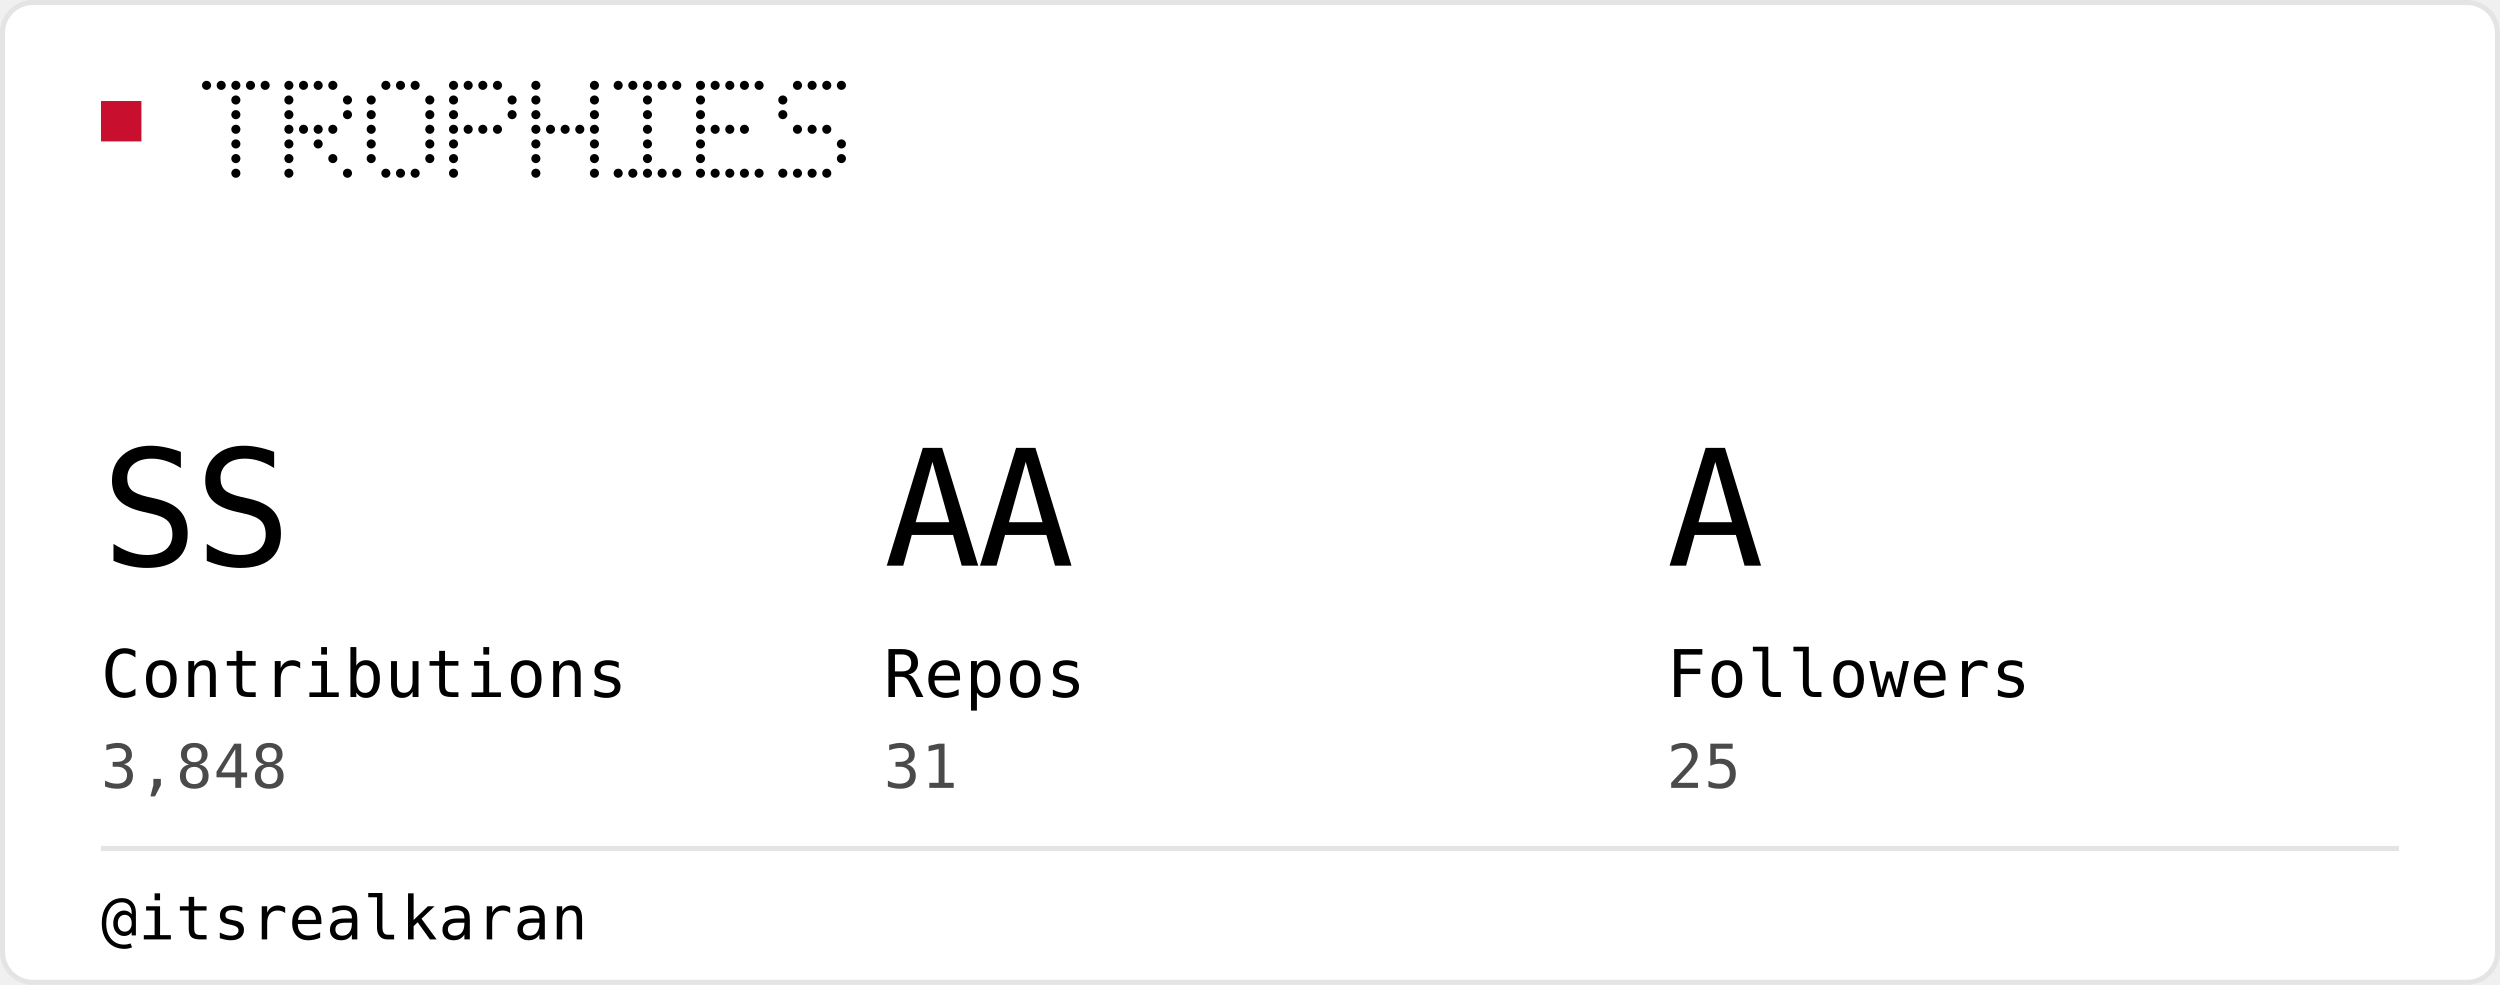
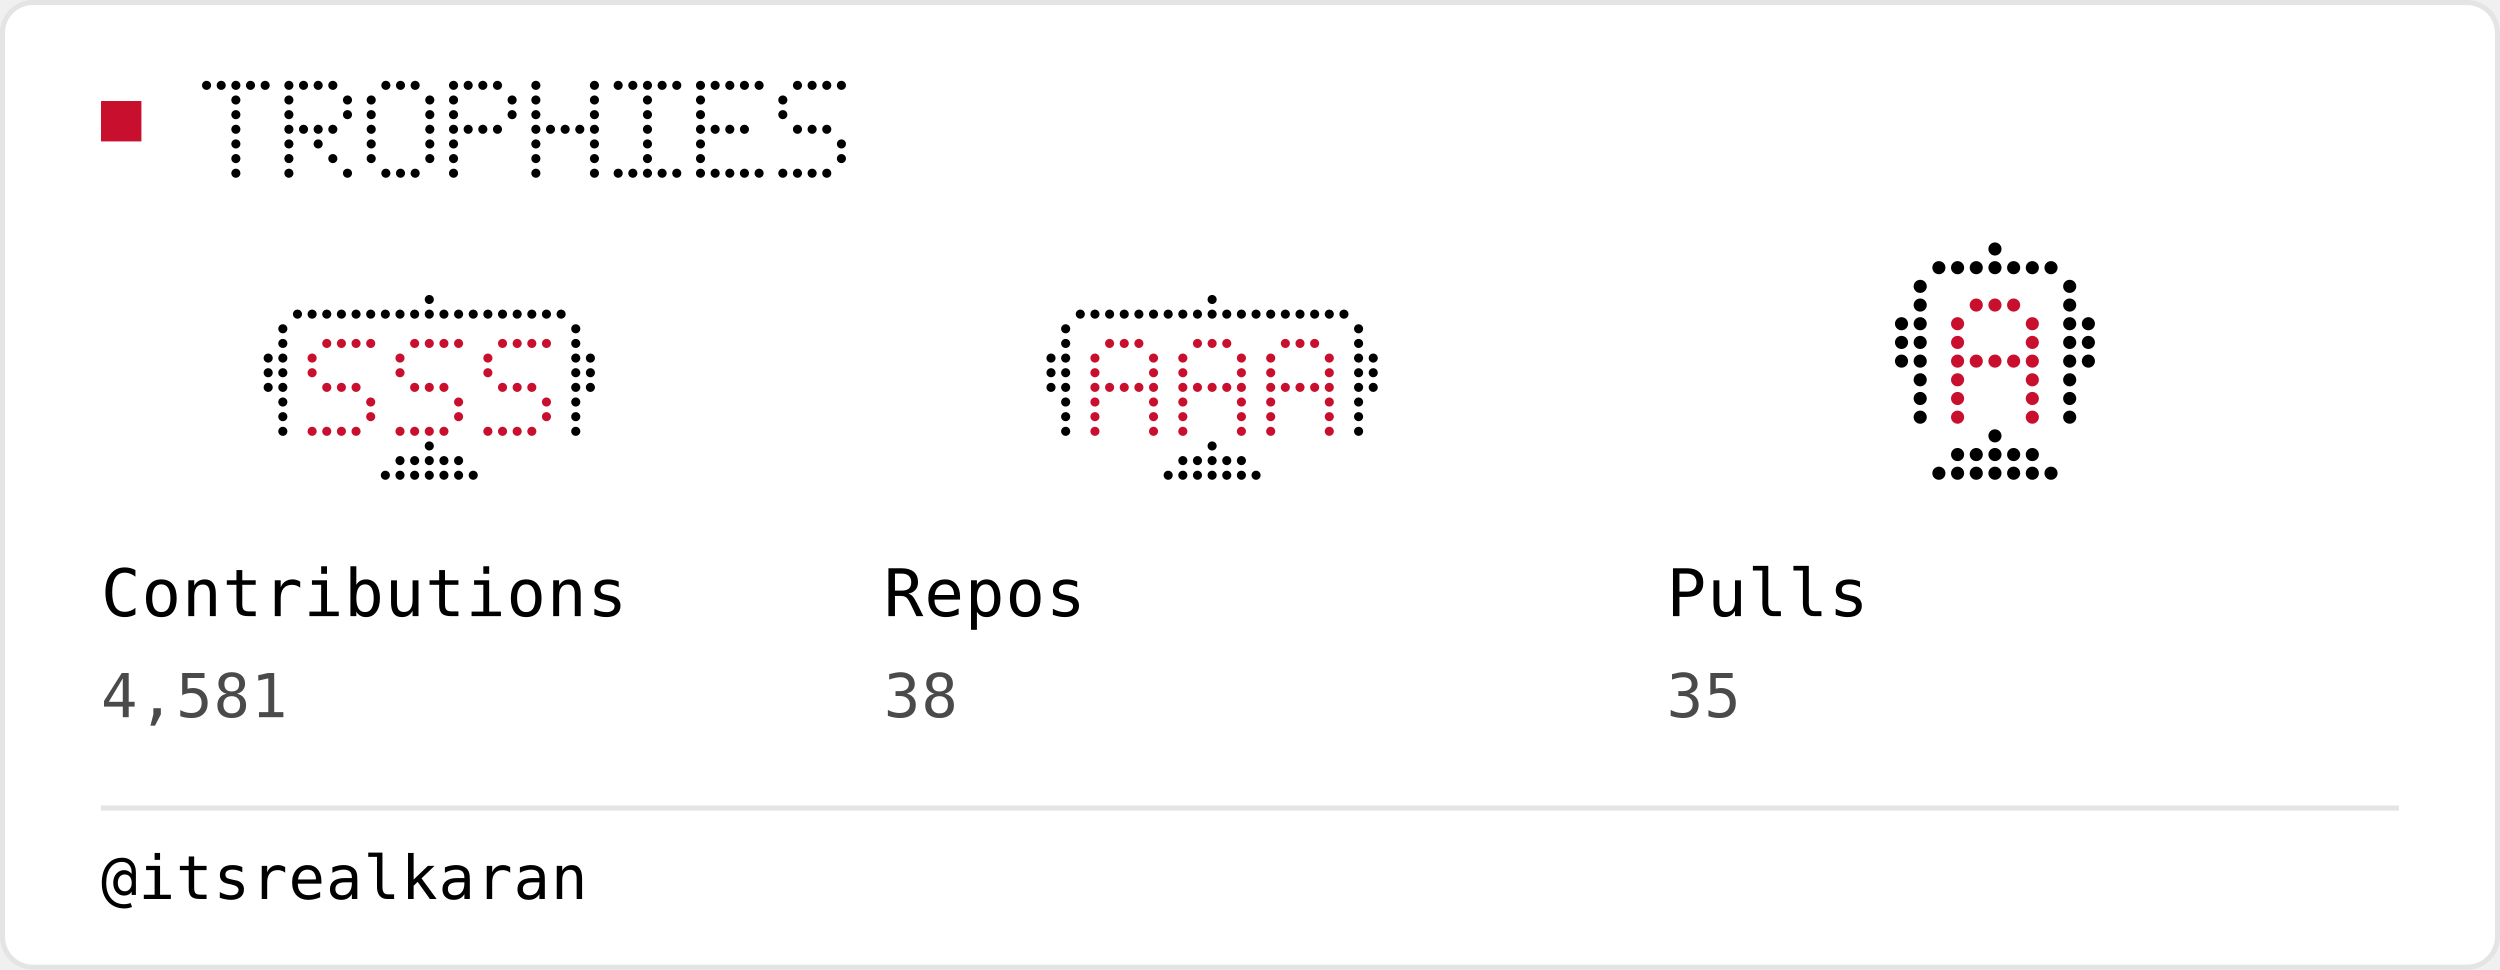
- <svg xmlns="http://www.w3.org/2000/svg" width="495" height="195" viewBox="0 0 495 195" role="img">
-   <rect x="0.5" y="0.5" width="494" height="194" rx="6" fill="#FFFFFF" stroke="#E4E4E4" stroke-width="1" />
+ <svg xmlns="http://www.w3.org/2000/svg" width="495" height="192" viewBox="0 0 495 192" role="img">
+   <rect x="0.5" y="0.5" width="494" height="191" rx="6" fill="#FFFFFF" stroke="#E4E4E4" stroke-width="1" />
  <rect x="20" y="20" width="8" height="8" fill="#C8102E" />
  <circle cx="40.9" cy="16.9" r="0.90" fill="#000000" />
  <circle cx="43.8" cy="16.9" r="0.90" fill="#000000" />
  <circle cx="46.7" cy="16.9" r="0.90" fill="#000000" />
  <circle cx="49.6" cy="16.9" r="0.90" fill="#000000" />
  <circle cx="52.5" cy="16.9" r="0.90" fill="#000000" />
  <circle cx="46.7" cy="19.8" r="0.90" fill="#000000" />
  <circle cx="46.7" cy="22.7" r="0.90" fill="#000000" />
  <circle cx="46.7" cy="25.6" r="0.90" fill="#000000" />
  <circle cx="46.7" cy="28.5" r="0.90" fill="#000000" />
  <circle cx="46.7" cy="31.4" r="0.90" fill="#000000" />
  <circle cx="46.7" cy="34.3" r="0.90" fill="#000000" />
  <circle cx="57.2" cy="16.9" r="0.90" fill="#000000" />
  <circle cx="60.1" cy="16.9" r="0.90" fill="#000000" />
  <circle cx="63.0" cy="16.9" r="0.90" fill="#000000" />
  <circle cx="65.9" cy="16.9" r="0.90" fill="#000000" />
  <circle cx="57.2" cy="19.8" r="0.90" fill="#000000" />
  <circle cx="68.8" cy="19.8" r="0.90" fill="#000000" />
  <circle cx="57.2" cy="22.7" r="0.90" fill="#000000" />
  <circle cx="68.8" cy="22.7" r="0.90" fill="#000000" />
  <circle cx="57.2" cy="25.6" r="0.90" fill="#000000" />
  <circle cx="60.1" cy="25.6" r="0.90" fill="#000000" />
  <circle cx="63.0" cy="25.6" r="0.90" fill="#000000" />
  <circle cx="65.9" cy="25.6" r="0.90" fill="#000000" />
  <circle cx="57.2" cy="28.5" r="0.90" fill="#000000" />
  <circle cx="63.0" cy="28.5" r="0.90" fill="#000000" />
  <circle cx="57.2" cy="31.4" r="0.90" fill="#000000" />
  <circle cx="65.9" cy="31.4" r="0.90" fill="#000000" />
  <circle cx="57.2" cy="34.3" r="0.90" fill="#000000" />
  <circle cx="68.8" cy="34.3" r="0.90" fill="#000000" />
  <circle cx="76.4" cy="16.9" r="0.90" fill="#000000" />
  <circle cx="79.3" cy="16.9" r="0.90" fill="#000000" />
  <circle cx="82.2" cy="16.9" r="0.90" fill="#000000" />
  <circle cx="73.5" cy="19.8" r="0.90" fill="#000000" />
  <circle cx="85.1" cy="19.8" r="0.90" fill="#000000" />
  <circle cx="73.5" cy="22.7" r="0.90" fill="#000000" />
  <circle cx="85.1" cy="22.7" r="0.90" fill="#000000" />
  <circle cx="73.5" cy="25.6" r="0.90" fill="#000000" />
  <circle cx="85.1" cy="25.6" r="0.90" fill="#000000" />
  <circle cx="73.5" cy="28.5" r="0.90" fill="#000000" />
  <circle cx="85.1" cy="28.5" r="0.90" fill="#000000" />
  <circle cx="73.5" cy="31.4" r="0.90" fill="#000000" />
  <circle cx="85.1" cy="31.4" r="0.90" fill="#000000" />
  <circle cx="76.4" cy="34.3" r="0.90" fill="#000000" />
  <circle cx="79.3" cy="34.3" r="0.90" fill="#000000" />
  <circle cx="82.2" cy="34.3" r="0.90" fill="#000000" />
  <circle cx="89.8" cy="16.9" r="0.90" fill="#000000" />
  <circle cx="92.7" cy="16.9" r="0.90" fill="#000000" />
  <circle cx="95.6" cy="16.9" r="0.90" fill="#000000" />
  <circle cx="98.5" cy="16.9" r="0.90" fill="#000000" />
  <circle cx="89.8" cy="19.8" r="0.90" fill="#000000" />
  <circle cx="101.4" cy="19.8" r="0.90" fill="#000000" />
  <circle cx="89.8" cy="22.7" r="0.90" fill="#000000" />
  <circle cx="101.4" cy="22.7" r="0.90" fill="#000000" />
  <circle cx="89.8" cy="25.6" r="0.90" fill="#000000" />
  <circle cx="92.7" cy="25.6" r="0.90" fill="#000000" />
  <circle cx="95.6" cy="25.6" r="0.90" fill="#000000" />
  <circle cx="98.5" cy="25.6" r="0.90" fill="#000000" />
  <circle cx="89.8" cy="28.5" r="0.90" fill="#000000" />
  <circle cx="89.8" cy="31.4" r="0.90" fill="#000000" />
  <circle cx="89.8" cy="34.3" r="0.90" fill="#000000" />
  <circle cx="106.1" cy="16.9" r="0.90" fill="#000000" />
  <circle cx="117.7" cy="16.9" r="0.90" fill="#000000" />
  <circle cx="106.1" cy="19.8" r="0.90" fill="#000000" />
  <circle cx="117.7" cy="19.8" r="0.90" fill="#000000" />
  <circle cx="106.1" cy="22.7" r="0.90" fill="#000000" />
  <circle cx="117.7" cy="22.7" r="0.90" fill="#000000" />
  <circle cx="106.1" cy="25.6" r="0.90" fill="#000000" />
  <circle cx="109.0" cy="25.6" r="0.90" fill="#000000" />
  <circle cx="111.9" cy="25.6" r="0.90" fill="#000000" />
  <circle cx="114.8" cy="25.6" r="0.90" fill="#000000" />
  <circle cx="117.7" cy="25.6" r="0.90" fill="#000000" />
  <circle cx="106.1" cy="28.5" r="0.90" fill="#000000" />
  <circle cx="117.7" cy="28.5" r="0.90" fill="#000000" />
  <circle cx="106.1" cy="31.4" r="0.90" fill="#000000" />
  <circle cx="117.7" cy="31.4" r="0.90" fill="#000000" />
  <circle cx="106.1" cy="34.3" r="0.90" fill="#000000" />
  <circle cx="117.7" cy="34.3" r="0.90" fill="#000000" />
  <circle cx="122.4" cy="16.9" r="0.90" fill="#000000" />
  <circle cx="125.3" cy="16.9" r="0.90" fill="#000000" />
  <circle cx="128.2" cy="16.9" r="0.90" fill="#000000" />
  <circle cx="131.1" cy="16.9" r="0.90" fill="#000000" />
  <circle cx="134.0" cy="16.9" r="0.90" fill="#000000" />
  <circle cx="128.2" cy="19.8" r="0.90" fill="#000000" />
  <circle cx="128.2" cy="22.7" r="0.90" fill="#000000" />
  <circle cx="128.2" cy="25.6" r="0.90" fill="#000000" />
  <circle cx="128.2" cy="28.5" r="0.90" fill="#000000" />
  <circle cx="128.2" cy="31.4" r="0.90" fill="#000000" />
  <circle cx="122.4" cy="34.3" r="0.90" fill="#000000" />
  <circle cx="125.3" cy="34.3" r="0.90" fill="#000000" />
  <circle cx="128.2" cy="34.3" r="0.90" fill="#000000" />
  <circle cx="131.1" cy="34.3" r="0.90" fill="#000000" />
  <circle cx="134.0" cy="34.3" r="0.90" fill="#000000" />
  <circle cx="138.7" cy="16.9" r="0.90" fill="#000000" />
  <circle cx="141.6" cy="16.9" r="0.90" fill="#000000" />
  <circle cx="144.5" cy="16.9" r="0.90" fill="#000000" />
  <circle cx="147.4" cy="16.9" r="0.90" fill="#000000" />
  <circle cx="150.3" cy="16.9" r="0.90" fill="#000000" />
  <circle cx="138.7" cy="19.8" r="0.90" fill="#000000" />
  <circle cx="138.7" cy="22.7" r="0.90" fill="#000000" />
  <circle cx="138.7" cy="25.6" r="0.90" fill="#000000" />
  <circle cx="141.6" cy="25.6" r="0.90" fill="#000000" />
  <circle cx="144.5" cy="25.6" r="0.90" fill="#000000" />
  <circle cx="147.4" cy="25.6" r="0.90" fill="#000000" />
  <circle cx="138.7" cy="28.5" r="0.90" fill="#000000" />
  <circle cx="138.7" cy="31.4" r="0.90" fill="#000000" />
  <circle cx="138.7" cy="34.3" r="0.90" fill="#000000" />
  <circle cx="141.6" cy="34.3" r="0.90" fill="#000000" />
  <circle cx="144.5" cy="34.3" r="0.90" fill="#000000" />
  <circle cx="147.4" cy="34.3" r="0.90" fill="#000000" />
  <circle cx="150.3" cy="34.3" r="0.90" fill="#000000" />
  <circle cx="157.9" cy="16.9" r="0.90" fill="#000000" />
  <circle cx="160.8" cy="16.9" r="0.90" fill="#000000" />
  <circle cx="163.7" cy="16.9" r="0.90" fill="#000000" />
  <circle cx="166.6" cy="16.9" r="0.90" fill="#000000" />
  <circle cx="155.0" cy="19.8" r="0.90" fill="#000000" />
  <circle cx="155.0" cy="22.7" r="0.90" fill="#000000" />
  <circle cx="157.9" cy="25.6" r="0.90" fill="#000000" />
  <circle cx="160.8" cy="25.6" r="0.90" fill="#000000" />
  <circle cx="163.7" cy="25.6" r="0.90" fill="#000000" />
  <circle cx="166.6" cy="28.5" r="0.90" fill="#000000" />
  <circle cx="166.6" cy="31.4" r="0.90" fill="#000000" />
  <circle cx="155.0" cy="34.3" r="0.90" fill="#000000" />
  <circle cx="157.9" cy="34.3" r="0.90" fill="#000000" />
  <circle cx="160.8" cy="34.3" r="0.90" fill="#000000" />
  <circle cx="163.7" cy="34.3" r="0.90" fill="#000000" />
-   <text x="20" y="112" fill="#000000" font-family="ui-monospace, Geist Mono, monospace" font-size="32" letter-spacing="-0.8" dominant-baseline="auto">SS</text>
-   <text x="20" y="138" fill="#000000" font-family="ui-monospace, Geist Mono, monospace" font-size="13" letter-spacing="0.2" dominant-baseline="auto">Contributions</text>
-   <text x="20" y="156" fill="#4A4A4A" font-family="ui-monospace, Geist Mono, monospace" font-size="12" letter-spacing="0.2" dominant-baseline="auto">3,848</text>
-   <text x="175" y="112" fill="#000000" font-family="ui-monospace, Geist Mono, monospace" font-size="32" letter-spacing="-0.8" dominant-baseline="auto">AA</text>
-   <text x="175" y="138" fill="#000000" font-family="ui-monospace, Geist Mono, monospace" font-size="13" letter-spacing="0.2" dominant-baseline="auto">Repos</text>
-   <text x="175" y="156" fill="#4A4A4A" font-family="ui-monospace, Geist Mono, monospace" font-size="12" letter-spacing="0.2" dominant-baseline="auto">31</text>
-   <text x="330" y="112" fill="#000000" font-family="ui-monospace, Geist Mono, monospace" font-size="32" letter-spacing="-0.8" dominant-baseline="auto">A</text>
-   <text x="330" y="138" fill="#000000" font-family="ui-monospace, Geist Mono, monospace" font-size="13" letter-spacing="0.2" dominant-baseline="auto">Followers</text>
-   <text x="330" y="156" fill="#4A4A4A" font-family="ui-monospace, Geist Mono, monospace" font-size="12" letter-spacing="0.2" dominant-baseline="auto">25</text>
-   <line x1="20" y1="168" x2="475" y2="168" stroke="#E4E4E4" />
-   <text x="20" y="186" fill="#000000" font-family="ui-monospace, Geist Mono, monospace" font-size="12" letter-spacing="0.2" dominant-baseline="auto">@itsrealkaran</text>
+   <circle cx="85.0" cy="59.3" r="0.90" fill="#000000" />
+   <circle cx="58.9" cy="62.2" r="0.90" fill="#000000" />
+   <circle cx="61.8" cy="62.2" r="0.90" fill="#000000" />
+   <circle cx="64.7" cy="62.2" r="0.90" fill="#000000" />
+   <circle cx="67.6" cy="62.2" r="0.90" fill="#000000" />
+   <circle cx="70.5" cy="62.2" r="0.90" fill="#000000" />
+   <circle cx="73.4" cy="62.2" r="0.90" fill="#000000" />
+   <circle cx="76.3" cy="62.2" r="0.90" fill="#000000" />
+   <circle cx="79.2" cy="62.2" r="0.90" fill="#000000" />
+   <circle cx="82.1" cy="62.2" r="0.90" fill="#000000" />
+   <circle cx="85.0" cy="62.2" r="0.90" fill="#000000" />
+   <circle cx="87.9" cy="62.2" r="0.90" fill="#000000" />
+   <circle cx="90.8" cy="62.2" r="0.90" fill="#000000" />
+   <circle cx="93.7" cy="62.2" r="0.90" fill="#000000" />
+   <circle cx="96.6" cy="62.2" r="0.90" fill="#000000" />
+   <circle cx="99.5" cy="62.2" r="0.90" fill="#000000" />
+   <circle cx="102.4" cy="62.2" r="0.90" fill="#000000" />
+   <circle cx="105.3" cy="62.2" r="0.90" fill="#000000" />
+   <circle cx="108.2" cy="62.2" r="0.90" fill="#000000" />
+   <circle cx="111.1" cy="62.2" r="0.90" fill="#000000" />
+   <circle cx="56.0" cy="65.1" r="0.90" fill="#000000" />
+   <circle cx="114.0" cy="65.1" r="0.90" fill="#000000" />
+   <circle cx="56.0" cy="68.0" r="0.90" fill="#000000" />
+   <circle cx="114.0" cy="68.0" r="0.90" fill="#000000" />
+   <circle cx="56.0" cy="70.9" r="0.90" fill="#000000" />
+   <circle cx="114.0" cy="70.9" r="0.90" fill="#000000" />
+   <circle cx="56.0" cy="73.8" r="0.90" fill="#000000" />
+   <circle cx="114.0" cy="73.8" r="0.90" fill="#000000" />
+   <circle cx="56.0" cy="76.7" r="0.90" fill="#000000" />
+   <circle cx="114.0" cy="76.7" r="0.90" fill="#000000" />
+   <circle cx="56.0" cy="79.6" r="0.90" fill="#000000" />
+   <circle cx="114.0" cy="79.6" r="0.90" fill="#000000" />
+   <circle cx="56.0" cy="82.5" r="0.90" fill="#000000" />
+   <circle cx="114.0" cy="82.5" r="0.90" fill="#000000" />
+   <circle cx="56.0" cy="85.4" r="0.90" fill="#000000" />
+   <circle cx="114.0" cy="85.4" r="0.90" fill="#000000" />
+   <circle cx="53.1" cy="70.9" r="0.90" fill="#000000" />
+   <circle cx="116.9" cy="70.9" r="0.90" fill="#000000" />
+   <circle cx="53.1" cy="73.8" r="0.90" fill="#000000" />
+   <circle cx="116.9" cy="73.8" r="0.90" fill="#000000" />
+   <circle cx="53.1" cy="76.7" r="0.90" fill="#000000" />
+   <circle cx="116.9" cy="76.7" r="0.90" fill="#000000" />
+   <circle cx="85.0" cy="88.3" r="0.90" fill="#000000" />
+   <circle cx="79.2" cy="91.2" r="0.90" fill="#000000" />
+   <circle cx="82.1" cy="91.2" r="0.90" fill="#000000" />
+   <circle cx="85.0" cy="91.2" r="0.90" fill="#000000" />
+   <circle cx="87.9" cy="91.2" r="0.90" fill="#000000" />
+   <circle cx="90.8" cy="91.2" r="0.90" fill="#000000" />
+   <circle cx="76.3" cy="94.1" r="0.90" fill="#000000" />
+   <circle cx="79.2" cy="94.1" r="0.90" fill="#000000" />
+   <circle cx="82.1" cy="94.1" r="0.90" fill="#000000" />
+   <circle cx="85.0" cy="94.1" r="0.90" fill="#000000" />
+   <circle cx="87.9" cy="94.1" r="0.90" fill="#000000" />
+   <circle cx="90.8" cy="94.1" r="0.90" fill="#000000" />
+   <circle cx="93.7" cy="94.1" r="0.90" fill="#000000" />
+   <circle cx="64.7" cy="68.0" r="0.90" fill="#C8102E" />
+   <circle cx="67.6" cy="68.0" r="0.90" fill="#C8102E" />
+   <circle cx="70.5" cy="68.0" r="0.90" fill="#C8102E" />
+   <circle cx="73.4" cy="68.0" r="0.90" fill="#C8102E" />
+   <circle cx="61.8" cy="70.9" r="0.90" fill="#C8102E" />
+   <circle cx="61.8" cy="73.8" r="0.90" fill="#C8102E" />
+   <circle cx="64.7" cy="76.7" r="0.90" fill="#C8102E" />
+   <circle cx="67.6" cy="76.7" r="0.90" fill="#C8102E" />
+   <circle cx="70.5" cy="76.7" r="0.90" fill="#C8102E" />
+   <circle cx="73.4" cy="79.6" r="0.90" fill="#C8102E" />
+   <circle cx="73.4" cy="82.5" r="0.90" fill="#C8102E" />
+   <circle cx="61.8" cy="85.4" r="0.90" fill="#C8102E" />
+   <circle cx="64.7" cy="85.4" r="0.90" fill="#C8102E" />
+   <circle cx="67.6" cy="85.4" r="0.90" fill="#C8102E" />
+   <circle cx="70.5" cy="85.4" r="0.90" fill="#C8102E" />
+   <circle cx="82.1" cy="68.0" r="0.90" fill="#C8102E" />
+   <circle cx="85.0" cy="68.0" r="0.90" fill="#C8102E" />
+   <circle cx="87.9" cy="68.0" r="0.90" fill="#C8102E" />
+   <circle cx="90.8" cy="68.0" r="0.90" fill="#C8102E" />
+   <circle cx="79.2" cy="70.9" r="0.90" fill="#C8102E" />
+   <circle cx="79.2" cy="73.8" r="0.90" fill="#C8102E" />
+   <circle cx="82.1" cy="76.7" r="0.90" fill="#C8102E" />
+   <circle cx="85.0" cy="76.7" r="0.90" fill="#C8102E" />
+   <circle cx="87.9" cy="76.7" r="0.90" fill="#C8102E" />
+   <circle cx="90.8" cy="79.6" r="0.90" fill="#C8102E" />
+   <circle cx="90.8" cy="82.5" r="0.90" fill="#C8102E" />
+   <circle cx="79.2" cy="85.4" r="0.90" fill="#C8102E" />
+   <circle cx="82.1" cy="85.4" r="0.90" fill="#C8102E" />
+   <circle cx="85.0" cy="85.4" r="0.90" fill="#C8102E" />
+   <circle cx="87.9" cy="85.4" r="0.90" fill="#C8102E" />
+   <circle cx="99.5" cy="68.0" r="0.90" fill="#C8102E" />
+   <circle cx="102.4" cy="68.0" r="0.90" fill="#C8102E" />
+   <circle cx="105.3" cy="68.0" r="0.90" fill="#C8102E" />
+   <circle cx="108.2" cy="68.0" r="0.90" fill="#C8102E" />
+   <circle cx="96.6" cy="70.9" r="0.90" fill="#C8102E" />
+   <circle cx="96.6" cy="73.8" r="0.90" fill="#C8102E" />
+   <circle cx="99.5" cy="76.7" r="0.90" fill="#C8102E" />
+   <circle cx="102.4" cy="76.7" r="0.90" fill="#C8102E" />
+   <circle cx="105.3" cy="76.7" r="0.90" fill="#C8102E" />
+   <circle cx="108.2" cy="79.6" r="0.90" fill="#C8102E" />
+   <circle cx="108.2" cy="82.5" r="0.90" fill="#C8102E" />
+   <circle cx="96.6" cy="85.4" r="0.90" fill="#C8102E" />
+   <circle cx="99.5" cy="85.4" r="0.90" fill="#C8102E" />
+   <circle cx="102.4" cy="85.4" r="0.90" fill="#C8102E" />
+   <circle cx="105.3" cy="85.4" r="0.90" fill="#C8102E" />
+   <text x="20" y="122" fill="#000000" font-family="ui-monospace, Geist Mono, monospace" font-size="13" letter-spacing="0.2" dominant-baseline="auto">Contributions</text>
+   <text x="20" y="142" fill="#4A4A4A" font-family="ui-monospace, Geist Mono, monospace" font-size="12" letter-spacing="0.2" dominant-baseline="auto">4,581</text>
+   <circle cx="240.0" cy="59.3" r="0.90" fill="#000000" />
+   <circle cx="213.9" cy="62.2" r="0.90" fill="#000000" />
+   <circle cx="216.8" cy="62.2" r="0.90" fill="#000000" />
+   <circle cx="219.7" cy="62.2" r="0.90" fill="#000000" />
+   <circle cx="222.6" cy="62.2" r="0.90" fill="#000000" />
+   <circle cx="225.5" cy="62.2" r="0.90" fill="#000000" />
+   <circle cx="228.4" cy="62.2" r="0.90" fill="#000000" />
+   <circle cx="231.3" cy="62.2" r="0.90" fill="#000000" />
+   <circle cx="234.2" cy="62.2" r="0.90" fill="#000000" />
+   <circle cx="237.1" cy="62.2" r="0.90" fill="#000000" />
+   <circle cx="240.0" cy="62.2" r="0.90" fill="#000000" />
+   <circle cx="242.9" cy="62.2" r="0.90" fill="#000000" />
+   <circle cx="245.8" cy="62.2" r="0.90" fill="#000000" />
+   <circle cx="248.7" cy="62.2" r="0.90" fill="#000000" />
+   <circle cx="251.6" cy="62.2" r="0.90" fill="#000000" />
+   <circle cx="254.5" cy="62.2" r="0.90" fill="#000000" />
+   <circle cx="257.4" cy="62.2" r="0.90" fill="#000000" />
+   <circle cx="260.3" cy="62.2" r="0.90" fill="#000000" />
+   <circle cx="263.2" cy="62.2" r="0.90" fill="#000000" />
+   <circle cx="266.1" cy="62.2" r="0.90" fill="#000000" />
+   <circle cx="211.0" cy="65.1" r="0.90" fill="#000000" />
+   <circle cx="269.0" cy="65.1" r="0.90" fill="#000000" />
+   <circle cx="211.0" cy="68.0" r="0.90" fill="#000000" />
+   <circle cx="269.0" cy="68.0" r="0.90" fill="#000000" />
+   <circle cx="211.0" cy="70.9" r="0.90" fill="#000000" />
+   <circle cx="269.0" cy="70.9" r="0.90" fill="#000000" />
+   <circle cx="211.0" cy="73.8" r="0.90" fill="#000000" />
+   <circle cx="269.0" cy="73.8" r="0.90" fill="#000000" />
+   <circle cx="211.0" cy="76.7" r="0.90" fill="#000000" />
+   <circle cx="269.0" cy="76.7" r="0.90" fill="#000000" />
+   <circle cx="211.0" cy="79.6" r="0.90" fill="#000000" />
+   <circle cx="269.0" cy="79.6" r="0.90" fill="#000000" />
+   <circle cx="211.0" cy="82.5" r="0.90" fill="#000000" />
+   <circle cx="269.0" cy="82.5" r="0.90" fill="#000000" />
+   <circle cx="211.0" cy="85.4" r="0.90" fill="#000000" />
+   <circle cx="269.0" cy="85.4" r="0.90" fill="#000000" />
+   <circle cx="208.1" cy="70.9" r="0.90" fill="#000000" />
+   <circle cx="271.9" cy="70.9" r="0.90" fill="#000000" />
+   <circle cx="208.1" cy="73.8" r="0.90" fill="#000000" />
+   <circle cx="271.9" cy="73.8" r="0.90" fill="#000000" />
+   <circle cx="208.1" cy="76.7" r="0.90" fill="#000000" />
+   <circle cx="271.9" cy="76.7" r="0.90" fill="#000000" />
+   <circle cx="240.0" cy="88.3" r="0.90" fill="#000000" />
+   <circle cx="234.2" cy="91.2" r="0.90" fill="#000000" />
+   <circle cx="237.1" cy="91.2" r="0.90" fill="#000000" />
+   <circle cx="240.0" cy="91.2" r="0.90" fill="#000000" />
+   <circle cx="242.9" cy="91.2" r="0.90" fill="#000000" />
+   <circle cx="245.8" cy="91.2" r="0.90" fill="#000000" />
+   <circle cx="231.3" cy="94.1" r="0.90" fill="#000000" />
+   <circle cx="234.2" cy="94.1" r="0.90" fill="#000000" />
+   <circle cx="237.1" cy="94.1" r="0.90" fill="#000000" />
+   <circle cx="240.0" cy="94.1" r="0.90" fill="#000000" />
+   <circle cx="242.9" cy="94.1" r="0.90" fill="#000000" />
+   <circle cx="245.8" cy="94.1" r="0.90" fill="#000000" />
+   <circle cx="248.7" cy="94.1" r="0.90" fill="#000000" />
+   <circle cx="219.7" cy="68.0" r="0.90" fill="#C8102E" />
+   <circle cx="222.6" cy="68.0" r="0.90" fill="#C8102E" />
+   <circle cx="225.5" cy="68.0" r="0.90" fill="#C8102E" />
+   <circle cx="216.8" cy="70.9" r="0.90" fill="#C8102E" />
+   <circle cx="228.4" cy="70.9" r="0.90" fill="#C8102E" />
+   <circle cx="216.8" cy="73.8" r="0.90" fill="#C8102E" />
+   <circle cx="228.4" cy="73.8" r="0.90" fill="#C8102E" />
+   <circle cx="216.8" cy="76.7" r="0.90" fill="#C8102E" />
+   <circle cx="219.7" cy="76.7" r="0.90" fill="#C8102E" />
+   <circle cx="222.6" cy="76.7" r="0.90" fill="#C8102E" />
+   <circle cx="225.5" cy="76.7" r="0.90" fill="#C8102E" />
+   <circle cx="228.4" cy="76.7" r="0.90" fill="#C8102E" />
+   <circle cx="216.8" cy="79.6" r="0.90" fill="#C8102E" />
+   <circle cx="228.4" cy="79.6" r="0.90" fill="#C8102E" />
+   <circle cx="216.8" cy="82.5" r="0.90" fill="#C8102E" />
+   <circle cx="228.4" cy="82.5" r="0.90" fill="#C8102E" />
+   <circle cx="216.8" cy="85.4" r="0.90" fill="#C8102E" />
+   <circle cx="228.4" cy="85.4" r="0.90" fill="#C8102E" />
+   <circle cx="237.1" cy="68.0" r="0.90" fill="#C8102E" />
+   <circle cx="240.0" cy="68.0" r="0.90" fill="#C8102E" />
+   <circle cx="242.9" cy="68.0" r="0.90" fill="#C8102E" />
+   <circle cx="234.2" cy="70.9" r="0.90" fill="#C8102E" />
+   <circle cx="245.8" cy="70.9" r="0.90" fill="#C8102E" />
+   <circle cx="234.2" cy="73.8" r="0.90" fill="#C8102E" />
+   <circle cx="245.8" cy="73.8" r="0.90" fill="#C8102E" />
+   <circle cx="234.2" cy="76.7" r="0.90" fill="#C8102E" />
+   <circle cx="237.1" cy="76.7" r="0.90" fill="#C8102E" />
+   <circle cx="240.0" cy="76.7" r="0.90" fill="#C8102E" />
+   <circle cx="242.9" cy="76.7" r="0.90" fill="#C8102E" />
+   <circle cx="245.8" cy="76.7" r="0.90" fill="#C8102E" />
+   <circle cx="234.2" cy="79.6" r="0.90" fill="#C8102E" />
+   <circle cx="245.8" cy="79.6" r="0.90" fill="#C8102E" />
+   <circle cx="234.2" cy="82.5" r="0.90" fill="#C8102E" />
+   <circle cx="245.8" cy="82.5" r="0.90" fill="#C8102E" />
+   <circle cx="234.2" cy="85.4" r="0.90" fill="#C8102E" />
+   <circle cx="245.8" cy="85.4" r="0.90" fill="#C8102E" />
+   <circle cx="254.5" cy="68.0" r="0.90" fill="#C8102E" />
+   <circle cx="257.4" cy="68.0" r="0.90" fill="#C8102E" />
+   <circle cx="260.3" cy="68.0" r="0.90" fill="#C8102E" />
+   <circle cx="251.6" cy="70.9" r="0.90" fill="#C8102E" />
+   <circle cx="263.2" cy="70.9" r="0.90" fill="#C8102E" />
+   <circle cx="251.6" cy="73.8" r="0.90" fill="#C8102E" />
+   <circle cx="263.2" cy="73.8" r="0.90" fill="#C8102E" />
+   <circle cx="251.6" cy="76.7" r="0.90" fill="#C8102E" />
+   <circle cx="254.5" cy="76.7" r="0.90" fill="#C8102E" />
+   <circle cx="257.4" cy="76.7" r="0.90" fill="#C8102E" />
+   <circle cx="260.3" cy="76.7" r="0.90" fill="#C8102E" />
+   <circle cx="263.2" cy="76.7" r="0.90" fill="#C8102E" />
+   <circle cx="251.6" cy="79.6" r="0.90" fill="#C8102E" />
+   <circle cx="263.2" cy="79.6" r="0.90" fill="#C8102E" />
+   <circle cx="251.6" cy="82.5" r="0.90" fill="#C8102E" />
+   <circle cx="263.2" cy="82.5" r="0.90" fill="#C8102E" />
+   <circle cx="251.6" cy="85.4" r="0.90" fill="#C8102E" />
+   <circle cx="263.2" cy="85.4" r="0.90" fill="#C8102E" />
+   <text x="175" y="122" fill="#000000" font-family="ui-monospace, Geist Mono, monospace" font-size="13" letter-spacing="0.2" dominant-baseline="auto">Repos</text>
+   <text x="175" y="142" fill="#4A4A4A" font-family="ui-monospace, Geist Mono, monospace" font-size="12" letter-spacing="0.2" dominant-baseline="auto">38</text>
+   <circle cx="395.0" cy="49.3" r="1.30" fill="#000000" />
+   <circle cx="383.9" cy="53.0" r="1.30" fill="#000000" />
+   <circle cx="387.6" cy="53.0" r="1.30" fill="#000000" />
+   <circle cx="391.3" cy="53.0" r="1.30" fill="#000000" />
+   <circle cx="395.0" cy="53.0" r="1.30" fill="#000000" />
+   <circle cx="398.7" cy="53.0" r="1.30" fill="#000000" />
+   <circle cx="402.4" cy="53.0" r="1.30" fill="#000000" />
+   <circle cx="406.1" cy="53.0" r="1.30" fill="#000000" />
+   <circle cx="380.2" cy="56.7" r="1.30" fill="#000000" />
+   <circle cx="409.8" cy="56.7" r="1.30" fill="#000000" />
+   <circle cx="380.2" cy="60.4" r="1.30" fill="#000000" />
+   <circle cx="409.8" cy="60.4" r="1.30" fill="#000000" />
+   <circle cx="380.2" cy="64.1" r="1.30" fill="#000000" />
+   <circle cx="409.8" cy="64.1" r="1.30" fill="#000000" />
+   <circle cx="380.2" cy="67.8" r="1.30" fill="#000000" />
+   <circle cx="409.8" cy="67.8" r="1.30" fill="#000000" />
+   <circle cx="380.2" cy="71.5" r="1.30" fill="#000000" />
+   <circle cx="409.8" cy="71.5" r="1.30" fill="#000000" />
+   <circle cx="380.2" cy="75.2" r="1.30" fill="#000000" />
+   <circle cx="409.8" cy="75.2" r="1.30" fill="#000000" />
+   <circle cx="380.2" cy="78.9" r="1.30" fill="#000000" />
+   <circle cx="409.8" cy="78.9" r="1.30" fill="#000000" />
+   <circle cx="380.2" cy="82.6" r="1.30" fill="#000000" />
+   <circle cx="409.8" cy="82.6" r="1.30" fill="#000000" />
+   <circle cx="376.5" cy="64.1" r="1.30" fill="#000000" />
+   <circle cx="413.5" cy="64.1" r="1.30" fill="#000000" />
+   <circle cx="376.5" cy="67.8" r="1.30" fill="#000000" />
+   <circle cx="413.5" cy="67.8" r="1.30" fill="#000000" />
+   <circle cx="376.5" cy="71.5" r="1.30" fill="#000000" />
+   <circle cx="413.5" cy="71.5" r="1.30" fill="#000000" />
+   <circle cx="395.0" cy="86.3" r="1.30" fill="#000000" />
+   <circle cx="387.6" cy="90.0" r="1.30" fill="#000000" />
+   <circle cx="391.3" cy="90.0" r="1.30" fill="#000000" />
+   <circle cx="395.0" cy="90.0" r="1.30" fill="#000000" />
+   <circle cx="398.7" cy="90.0" r="1.30" fill="#000000" />
+   <circle cx="402.4" cy="90.0" r="1.30" fill="#000000" />
+   <circle cx="383.9" cy="93.7" r="1.30" fill="#000000" />
+   <circle cx="387.6" cy="93.7" r="1.30" fill="#000000" />
+   <circle cx="391.3" cy="93.7" r="1.30" fill="#000000" />
+   <circle cx="395.0" cy="93.7" r="1.30" fill="#000000" />
+   <circle cx="398.7" cy="93.7" r="1.30" fill="#000000" />
+   <circle cx="402.4" cy="93.7" r="1.30" fill="#000000" />
+   <circle cx="406.1" cy="93.7" r="1.30" fill="#000000" />
+   <circle cx="391.3" cy="60.4" r="1.30" fill="#C8102E" />
+   <circle cx="395.0" cy="60.4" r="1.30" fill="#C8102E" />
+   <circle cx="398.7" cy="60.4" r="1.30" fill="#C8102E" />
+   <circle cx="387.6" cy="64.1" r="1.30" fill="#C8102E" />
+   <circle cx="402.4" cy="64.1" r="1.30" fill="#C8102E" />
+   <circle cx="387.6" cy="67.8" r="1.30" fill="#C8102E" />
+   <circle cx="402.4" cy="67.8" r="1.30" fill="#C8102E" />
+   <circle cx="387.6" cy="71.5" r="1.30" fill="#C8102E" />
+   <circle cx="391.3" cy="71.5" r="1.30" fill="#C8102E" />
+   <circle cx="395.0" cy="71.5" r="1.30" fill="#C8102E" />
+   <circle cx="398.7" cy="71.5" r="1.30" fill="#C8102E" />
+   <circle cx="402.4" cy="71.5" r="1.30" fill="#C8102E" />
+   <circle cx="387.6" cy="75.2" r="1.30" fill="#C8102E" />
+   <circle cx="402.4" cy="75.2" r="1.30" fill="#C8102E" />
+   <circle cx="387.6" cy="78.9" r="1.30" fill="#C8102E" />
+   <circle cx="402.4" cy="78.9" r="1.30" fill="#C8102E" />
+   <circle cx="387.6" cy="82.6" r="1.30" fill="#C8102E" />
+   <circle cx="402.4" cy="82.6" r="1.30" fill="#C8102E" />
+   <text x="330" y="122" fill="#000000" font-family="ui-monospace, Geist Mono, monospace" font-size="13" letter-spacing="0.2" dominant-baseline="auto">Pulls</text>
+   <text x="330" y="142" fill="#4A4A4A" font-family="ui-monospace, Geist Mono, monospace" font-size="12" letter-spacing="0.2" dominant-baseline="auto">35</text>
+   <line x1="20" y1="160" x2="475" y2="160" stroke="#E4E4E4" />
+   <text x="20" y="178" fill="#000000" font-family="ui-monospace, Geist Mono, monospace" font-size="12" letter-spacing="0.2" dominant-baseline="auto">@itsrealkaran</text>
</svg>
